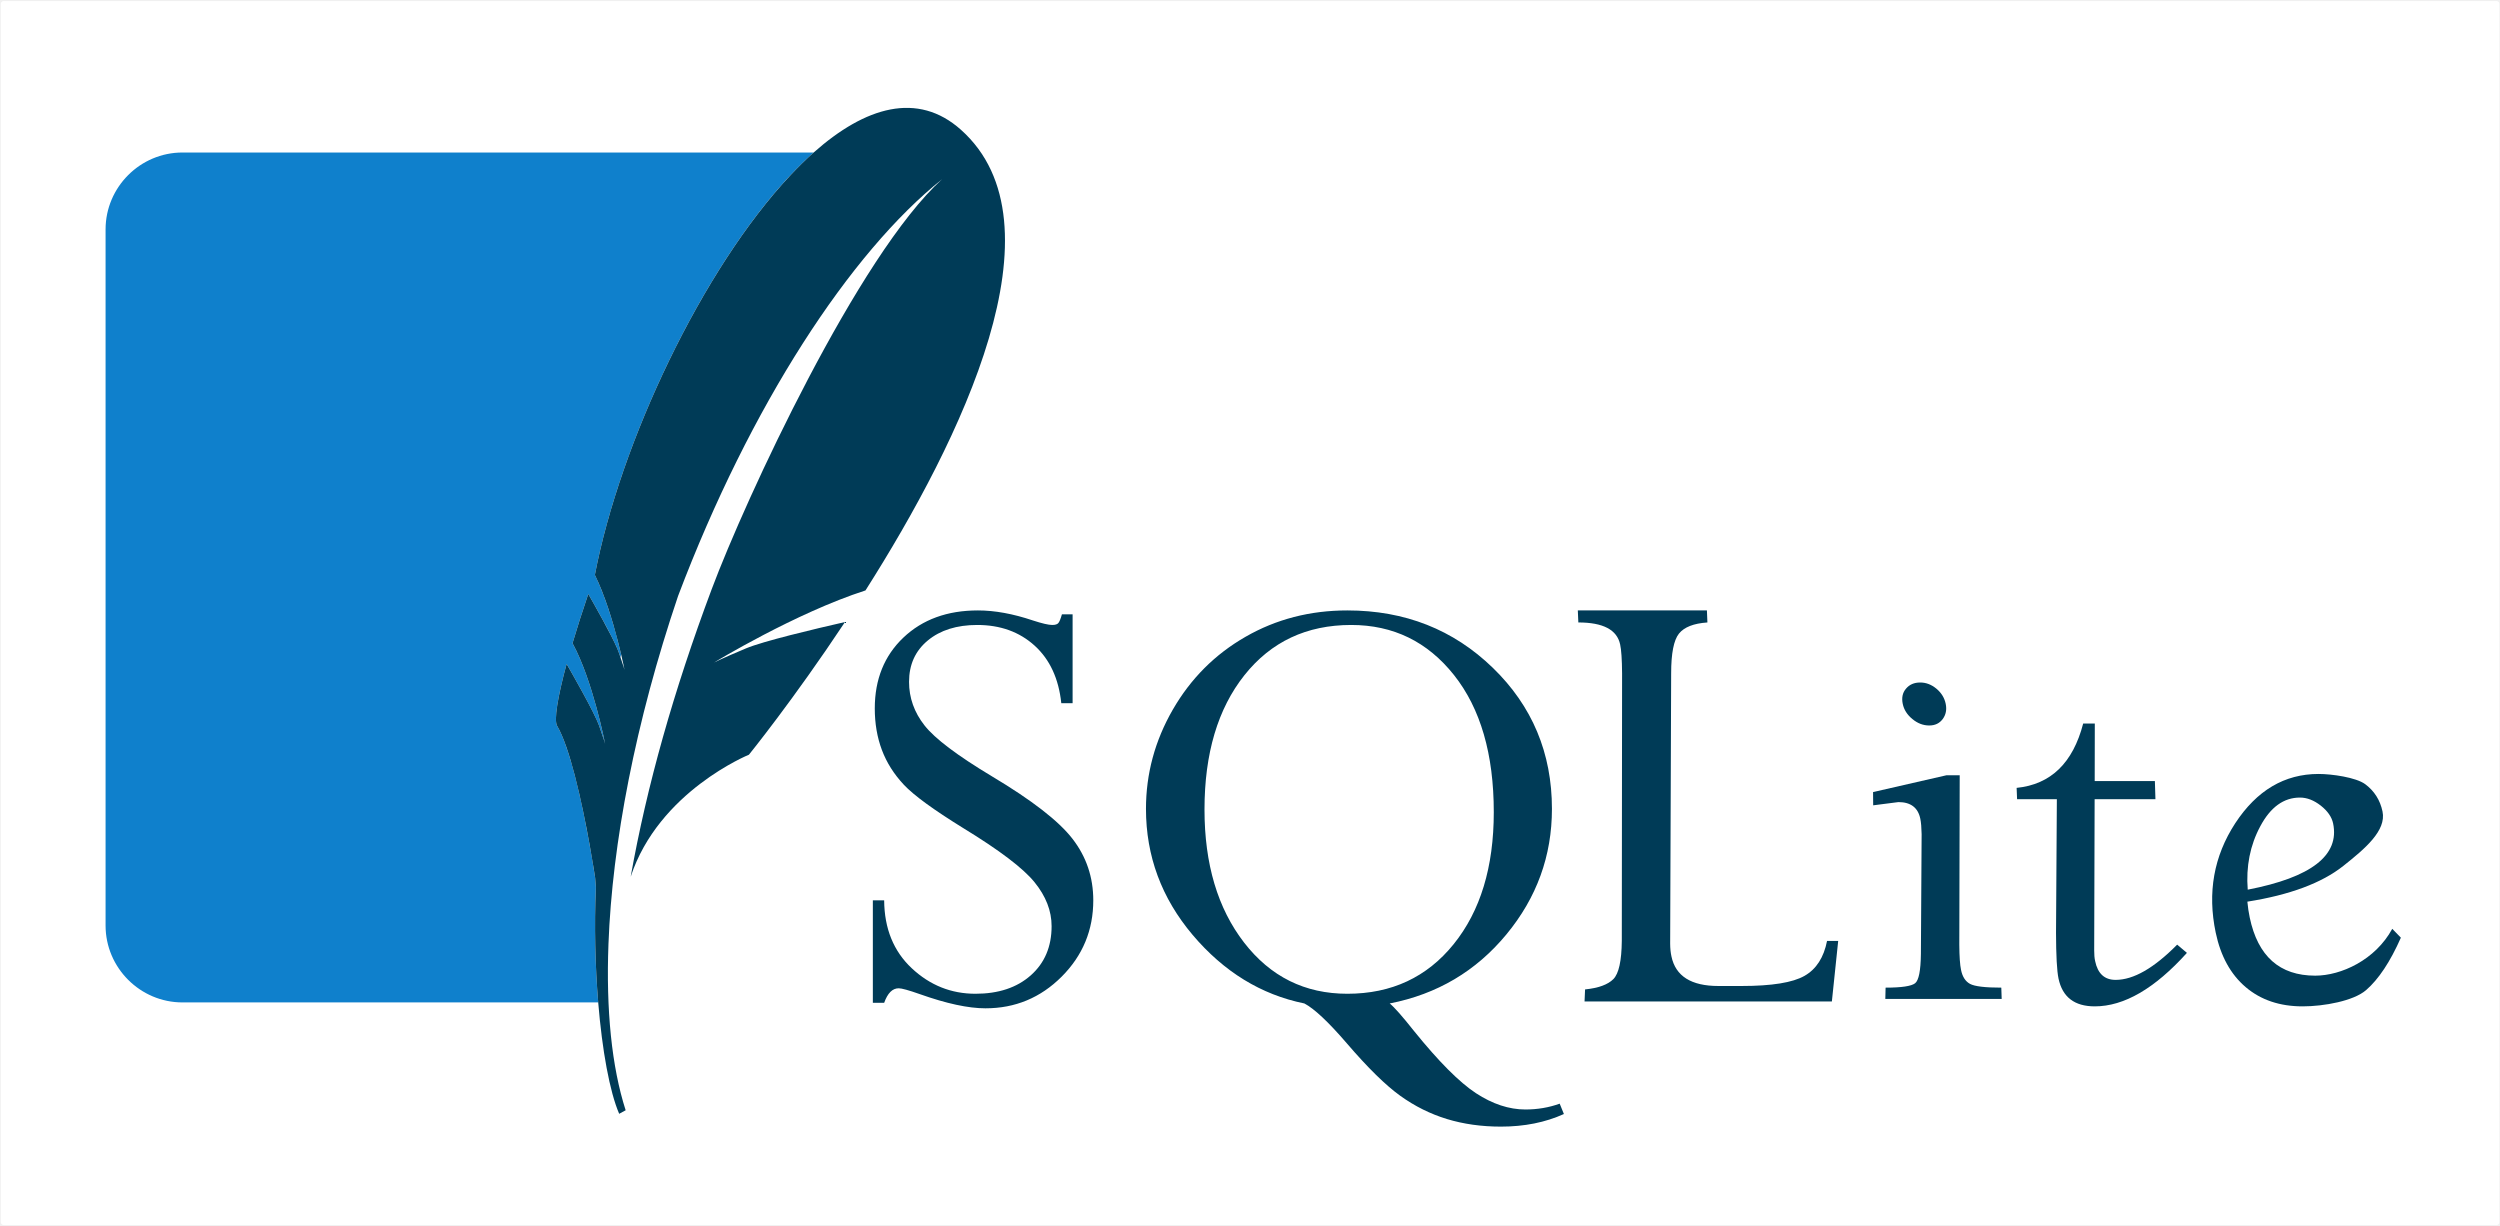
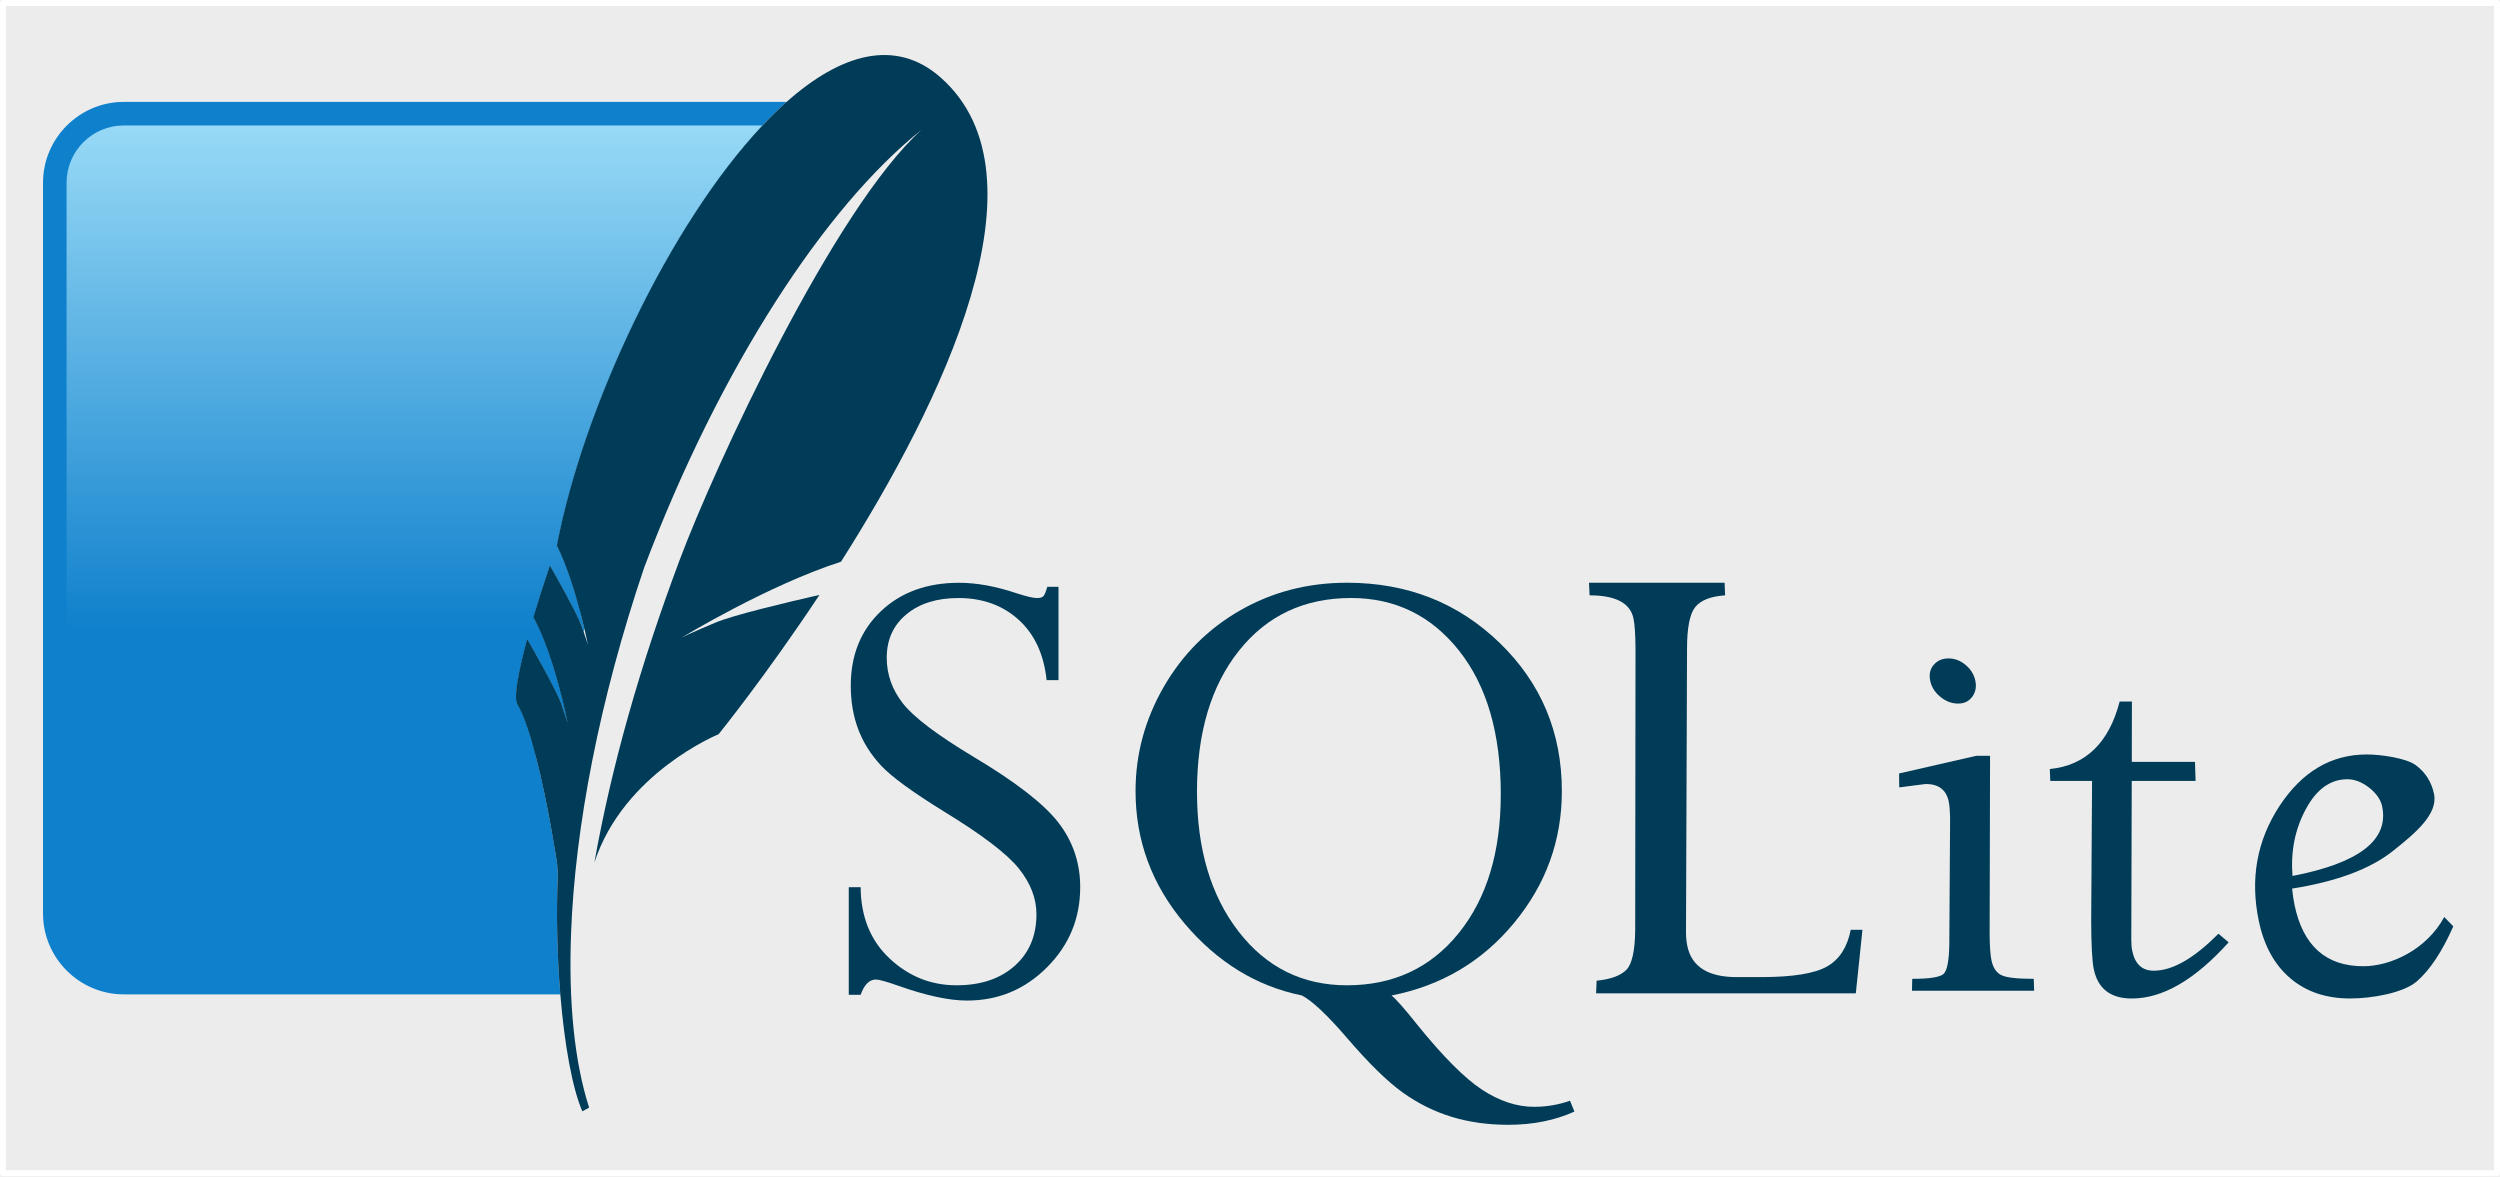
- <svg xmlns="http://www.w3.org/2000/svg" version="1.1" id="svg2" width="11.123cm" height="5.454cm" viewBox="0 0 420.397 206.135">
-   <defs id="defs6">
-     <linearGradient x1="0" y1="0" x2="1" y2="0" gradientUnits="userSpaceOnUse" gradientTransform="matrix(-4.02e-6,-91.8907,-91.8907,4.02e-6,85.8809,161.434)" spreadMethod="pad" id="linearGradient44">
-       <stop style="stop-opacity:1;stop-color:#97d9f6" offset="0" id="stop36" />
-       <stop style="stop-opacity:1;stop-color:#0f80cc" offset="0.662" id="stop38" />
-       <stop style="stop-opacity:1;stop-color:#0f80cc" offset="0.92" id="stop40" />
-       <stop style="stop-opacity:1;stop-color:#0f80cc" offset="1" id="stop42" />
+ <svg xmlns="http://www.w3.org/2000/svg" width="105.924mm" height="49.829mm" viewBox="0 0 105.924 49.829" version="1.1" id="svg470">
+   <defs id="defs467">
+     <clipPath clipPathUnits="userSpaceOnUse" id="clipPath41">
+       <path d="m 994.055,997.609 c 6.725,-11.629 35.115,-61.371 40.815,-77.398 6.42,-18.121 7.77,-23.313 7.77,-23.313 0,0 -15.57,80.114 -41.12,126.862 5.6,18.9 12.29,39.79 19.86,62.12 8.85,-15.53 28.96,-51.2 36.23,-68.1 0.27,3.19 0.54,6.38 0.82,9.54 -6.44,24.75 -16.22,57.15 -28.74,82.54 32.14,167.25 135.59,386.25 247.04,504.48 H 509.602 c -37.883,0 -68.711,-30.82 -68.711,-68.71 V 731.789 c 173.738,66.68 383.23,127.633 563.529,125.02 -6.693,25.812 -14.315,49.152 -22.318,62.679 -4.122,6.981 0.449,35.653 11.953,78.121 z" id="path39" />
+     </clipPath>
+     <linearGradient x1="0" y1="0" x2="1" y2="0" gradientUnits="userSpaceOnUse" gradientTransform="matrix(-4.02e-5,-918.907,-918.907,4.02e-5,858.809,1614.34)" spreadMethod="pad" id="linearGradient51">
+       <stop style="stop-opacity:1;stop-color:#97d9f6" offset="0" id="stop43" />
+       <stop style="stop-opacity:1;stop-color:#0f80cc" offset="0.662" id="stop45" />
+       <stop style="stop-opacity:1;stop-color:#0f80cc" offset="0.92" id="stop47" />
+       <stop style="stop-opacity:1;stop-color:#0f80cc" offset="1" id="stop49" />
    </linearGradient>
-     <clipPath clipPathUnits="userSpaceOnUse" id="clipPath196">
-       <g id="g200">
-         <path d="m 99.406,99.761 c 0.672,-1.163 3.511,-6.137 4.082,-7.74 0.642,-1.812 0.777,-2.331 0.777,-2.331 0,0 -1.557,8.011 -4.112,12.686 0.56,1.89 1.229,3.979 1.986,6.212 0.885,-1.553 2.896,-5.12 3.623,-6.81 0.027,0.319 0.054,0.638 0.082,0.954 -0.644,2.475 -1.622,5.715 -2.874,8.254 3.214,16.725 13.559,38.625 24.704,50.448 H 50.96 c -3.788,0 -6.871,-3.082 -6.871,-6.871 V 73.179 c 17.374,6.668 38.323,12.763 56.353,12.502 -0.669,2.581 -1.431,4.915 -2.232,6.268 -0.412,0.698 0.045,3.565 1.195,7.812 z" id="path198" style="stroke-width:0.1" />
+   </defs>
+   <g id="layer1" transform="translate(-30.32543,-80.0619)">
+     <g id="g614">
+       <rect style="fill:#ececec;stroke:#ffffff;stroke-width:0.25;stroke-linecap:round;stroke-linejoin:round" id="rect366" width="105.674" height="49.579" x="30.45" y="80.187" ry="0" />
+       <g id="g465" transform="translate(-25.2356,20.34018)">
+         <path d="m 79.199,96.73 c -0.02,-0.255 -0.032,-0.42 -0.032,-0.42 0,0 -0.772,-5.206 -1.691,-6.76 -0.145,-0.246 0.016,-1.258 0.422,-2.756 0.237,0.41 1.239,2.165 1.44,2.73 0.226,0.639 0.274,0.822 0.274,0.822 0,0 -0.549,-2.826 -1.451,-4.475 0.198,-0.667 0.434,-1.404 0.701,-2.191 0.341,0.599 1.159,2.049 1.339,2.552 0.036,0.103 0.067,0.191 0.095,0.272 0.009,-0.048 0.018,-0.097 0.026,-0.145 -0.206,-0.876 -0.612,-2.399 -1.167,-3.525 1.231,-6.408 5.43,-14.974 9.735,-18.795 H 60.806 c -1.882,0 -3.422,1.54 -3.422,3.422 v 30.97 c 0,1.882 1.54,3.422 3.422,3.422 h 18.496 c -0.133,-1.614 -0.178,-3.4 -0.104,-5.123" style="fill:#0f80cc;fill-opacity:1;fill-rule:nonzero;stroke:none;stroke-width:0.035" id="path21" />
+         <path d="m 99.934,84.585 h 0.475 v 3.955 h -0.503 c -0.115,-1.093 -0.51,-1.947 -1.186,-2.56 -0.677,-0.613 -1.527,-0.92 -2.553,-0.92 -0.912,0 -1.645,0.23 -2.201,0.69 -0.556,0.46 -0.834,1.073 -0.834,1.841 0,0.709 0.23,1.357 0.69,1.941 0.46,0.585 1.457,1.337 2.992,2.259 1.783,1.064 2.981,1.993 3.595,2.789 0.613,0.796 0.92,1.706 0.92,2.732 0,1.323 -0.468,2.454 -1.406,3.394 -0.939,0.94 -2.069,1.409 -3.389,1.409 -0.766,0 -1.742,-0.211 -2.929,-0.633 -0.488,-0.172 -0.799,-0.258 -0.933,-0.258 -0.278,0 -0.493,0.215 -0.646,0.647 h -0.503 v -4.559 h 0.503 c 0.009,1.256 0.419,2.263 1.227,3.021 0.809,0.757 1.753,1.135 2.834,1.135 1.025,0 1.844,-0.272 2.462,-0.82 0.617,-0.547 0.926,-1.276 0.926,-2.188 0,-0.681 -0.254,-1.333 -0.761,-1.957 -0.507,-0.624 -1.567,-1.428 -3.18,-2.412 -1.314,-0.813 -2.192,-1.452 -2.633,-1.923 -0.441,-0.47 -0.766,-0.986 -0.977,-1.547 -0.211,-0.561 -0.316,-1.178 -0.316,-1.848 0,-1.295 0.425,-2.345 1.273,-3.151 0.848,-0.805 1.953,-1.208 3.314,-1.208 0.748,0 1.563,0.149 2.445,0.446 0.412,0.134 0.7,0.201 0.862,0.201 0.135,0 0.226,-0.029 0.273,-0.086 0.049,-0.058 0.102,-0.187 0.159,-0.388" style="fill:#003b57;fill-opacity:1;fill-rule:nonzero;stroke:none;stroke-width:0.035" id="path23" />
+         <path d="m 119.149,93.386 c 0,-2.58 -0.59,-4.611 -1.77,-6.098 -1.18,-1.486 -2.704,-2.229 -4.574,-2.229 -1.984,0 -3.568,0.746 -4.752,2.236 -1.185,1.491 -1.776,3.483 -1.776,5.976 0,2.426 0.587,4.399 1.761,5.918 1.175,1.519 2.706,2.279 4.595,2.279 1.966,0 3.543,-0.736 4.731,-2.207 1.189,-1.472 1.784,-3.43 1.784,-5.874 z m 2.933,12.972 0.187,0.46 c -0.824,0.374 -1.759,0.561 -2.804,0.561 -0.863,0 -1.664,-0.113 -2.402,-0.338 -0.737,-0.226 -1.431,-0.571 -2.078,-1.036 -0.647,-0.465 -1.436,-1.239 -2.366,-2.322 -0.825,-0.959 -1.458,-1.554 -1.898,-1.784 -1.927,-0.392 -3.582,-1.41 -4.969,-3.048 -1.385,-1.639 -2.078,-3.51 -2.078,-5.609 0,-1.563 0.398,-3.034 1.193,-4.415 0.796,-1.381 1.875,-2.462 3.237,-3.242 1.36,-0.782 2.871,-1.173 4.529,-1.173 2.56,0 4.717,0.851 6.472,2.553 1.754,1.701 2.631,3.794 2.631,6.277 0,2.091 -0.675,3.952 -2.027,5.587 -1.352,1.635 -3.083,2.659 -5.191,3.071 0.202,0.162 0.562,0.57 1.079,1.222 1.1,1.362 2.021,2.286 2.758,2.77 0.739,0.483 1.472,0.725 2.201,0.725 0.537,0 1.046,-0.087 1.525,-0.259" style="fill:#003b57;fill-opacity:1;fill-rule:nonzero;stroke:none;stroke-width:0.035" id="path25" />
+         <path d="m 134.472,99.116 -0.281,2.694 h -11.004 l 0.023,-0.536 c 0.597,-0.061 1.015,-0.214 1.258,-0.459 0.243,-0.246 0.367,-0.811 0.376,-1.7 l 0.013,-11.905 c -0.004,-0.622 -0.035,-1.051 -0.086,-1.284 -0.138,-0.654 -0.756,-0.98 -1.86,-0.98 l -0.024,-0.535 h 5.744 l 0.022,0.535 c -0.612,0.042 -1.032,0.207 -1.266,0.497 -0.232,0.291 -0.347,0.881 -0.347,1.768 l -0.044,12.029 c 0.002,0.205 0.019,0.392 0.057,0.566 0.184,0.878 0.881,1.315 2.088,1.315 h 1.037 c 1.342,0 2.273,-0.151 2.798,-0.452 0.524,-0.299 0.857,-0.818 1,-1.553 h 0.496" style="fill:#003b57;fill-opacity:1;fill-rule:nonzero;stroke:none;stroke-width:0.035" id="path27" />
+         <path d="m 138.121,87.619 c 0.26,0 0.499,0.091 0.72,0.274 0.218,0.182 0.361,0.407 0.415,0.675 0.053,0.26 0.009,0.485 -0.133,0.677 -0.142,0.192 -0.341,0.287 -0.601,0.287 -0.268,0 -0.519,-0.096 -0.75,-0.287 -0.233,-0.192 -0.375,-0.417 -0.428,-0.677 -0.055,-0.268 -0.011,-0.493 0.146,-0.675 0.153,-0.183 0.363,-0.274 0.631,-0.274 z m 1.758,4.128 -0.018,7.535 c 0.003,0.527 0.03,0.901 0.077,1.122 0.061,0.307 0.197,0.515 0.401,0.625 0.208,0.111 0.671,0.166 1.391,0.166 l 0.017,0.503 h -5.177 l 0.012,-0.503 c 0.71,0 1.146,-0.066 1.312,-0.195 0.165,-0.129 0.249,-0.563 0.259,-1.301 l 0.033,-5.335 c -0.006,-0.291 -0.024,-0.519 -0.059,-0.684 -0.102,-0.493 -0.427,-0.741 -0.974,-0.741 l -1.123,0.144 -0.005,-0.59 3.263,-0.747 h 0.592" style="fill:#003b57;fill-opacity:1;fill-rule:nonzero;stroke:none;stroke-width:0.035" id="path29" />
+         <path d="m 148.562,92.005 0.025,0.805 h -2.705 l -0.019,6.729 c 0,0.183 0.011,0.341 0.042,0.476 0.115,0.556 0.419,0.835 0.909,0.835 0.797,0 1.707,-0.522 2.74,-1.568 l 0.434,0.366 c -1.43,1.587 -2.797,2.38 -4.1,2.38 -0.901,0 -1.438,-0.412 -1.613,-1.237 -0.072,-0.344 -0.108,-1.026 -0.111,-2.042 l 0.037,-5.94 h -1.77 l -0.021,-0.503 c 1.518,-0.153 2.505,-1.107 2.961,-2.862 h 0.518 l -0.005,2.559 h 2.678" style="fill:#003b57;fill-opacity:1;fill-rule:nonzero;stroke:none;stroke-width:0.035" id="path31" />
+         <path d="m 152.693,96.836 c 2.83,-0.546 4.094,-1.528 3.799,-2.946 -0.06,-0.289 -0.245,-0.552 -0.547,-0.792 -0.307,-0.24 -0.614,-0.36 -0.929,-0.36 -0.719,0 -1.308,0.424 -1.762,1.273 -0.457,0.849 -0.642,1.791 -0.561,2.825 z m -0.016,0.533 c 0.024,0.249 0.058,0.484 0.104,0.704 0.361,1.725 1.333,2.588 2.914,2.588 1.15,0 2.673,-0.694 3.428,-2.085 l 0.383,0.395 c -0.474,1.072 -0.99,1.849 -1.547,2.332 -0.555,0.483 -1.877,0.724 -2.824,0.724 -1.018,0 -1.862,-0.285 -2.533,-0.855 -0.672,-0.571 -1.114,-1.378 -1.335,-2.423 -0.375,-1.784 -0.084,-3.405 0.869,-4.868 0.958,-1.461 2.191,-2.193 3.706,-2.193 0.596,0 1.665,0.152 2.076,0.454 0.405,0.302 0.664,0.707 0.771,1.215 0.18,0.854 -0.784,1.661 -1.745,2.424 -0.962,0.762 -2.387,1.292 -4.268,1.59" style="fill:#003b57;fill-opacity:1;fill-rule:nonzero;stroke:none;stroke-width:0.035" id="path33" />
+         <g id="g37" clip-path="url(#clipPath41)" transform="matrix(0.03527778,0,0,-0.03527778,42.82856,121.9872)">
+           <path d="m 994.055,997.609 c 6.725,-11.629 35.115,-61.371 40.815,-77.398 6.42,-18.121 7.77,-23.313 7.77,-23.313 0,0 -15.57,80.114 -41.12,126.862 5.6,18.9 12.29,39.79 19.86,62.12 8.85,-15.53 28.96,-51.2 36.23,-68.1 0.27,3.19 0.54,6.38 0.82,9.54 -6.44,24.75 -16.22,57.15 -28.74,82.54 32.14,167.25 135.59,386.25 247.04,504.48 H 509.602 c -37.883,0 -68.711,-30.82 -68.711,-68.71 V 731.789 c 173.738,66.68 383.23,127.633 563.529,125.02 -6.693,25.812 -14.315,49.152 -22.318,62.679 -4.122,6.981 0.449,35.653 11.953,78.121" style="fill:url(#linearGradient51);fill-opacity:1;fill-rule:nonzero;stroke:none" id="path53" />
+         </g>
+         <path d="m 95.439,63.025 c -1.923,-1.715 -4.252,-1.026 -6.55,1.014 -0.341,0.303 -0.682,0.639 -1.02,0.998 -3.932,4.171 -7.581,11.897 -8.715,17.797 0.442,0.896 0.787,2.039 1.014,2.912 0.058,0.224 0.111,0.434 0.153,0.613 0.1,0.423 0.153,0.698 0.153,0.698 0,0 -0.035,-0.133 -0.18,-0.553 -0.028,-0.08 -0.058,-0.168 -0.095,-0.272 -0.016,-0.043 -0.037,-0.095 -0.061,-0.15 -0.256,-0.596 -0.966,-1.855 -1.278,-2.402 -0.267,0.788 -0.503,1.525 -0.701,2.191 0.901,1.649 1.451,4.475 1.451,4.475 0,0 -0.048,-0.183 -0.274,-0.822 -0.201,-0.565 -1.203,-2.32 -1.44,-2.73 -0.406,1.498 -0.567,2.51 -0.422,2.756 0.282,0.477 0.551,1.301 0.787,2.211 0.533,2.051 0.904,4.549 0.904,4.549 0,0 0.012,0.165 0.032,0.42 -0.074,1.723 -0.03,3.509 0.104,5.123 0.177,2.137 0.509,3.973 0.933,4.955 l 0.288,-0.157 c -0.623,-1.936 -0.876,-4.473 -0.765,-7.398 0.168,-4.472 1.197,-9.865 3.098,-15.486 3.212,-8.485 7.669,-15.293 11.749,-18.544 -3.718,3.358 -8.75,14.226 -10.256,18.251 -1.687,4.507 -2.882,8.737 -3.602,12.789 1.243,-3.799 5.261,-5.432 5.261,-5.432 0,0 1.971,-2.431 4.274,-5.903 -1.38,0.315 -3.645,0.853 -4.404,1.172 -1.119,0.47 -1.421,0.63 -1.421,0.63 0,0 3.626,-2.208 6.737,-3.208 4.278,-6.738 8.939,-16.31 4.245,-20.497" style="fill:#003b57;fill-opacity:1;fill-rule:nonzero;stroke:none;stroke-width:0.035" id="path55" />
      </g>
-     </clipPath>
-   </defs>
-   <g id="g10" transform="matrix(1.333333,0,0,-1.333333,0,281.7333)">
-     <rect style="fill:#ffffff;stroke:#ffffff;stroke-width:0.709;stroke-linecap:round;stroke-linejoin:round" id="rect358" width="314.41" height="153.658" x="0.458" y="-210.812" transform="scale(1,-1)" ry="1.931" rx="0" />
-     <g id="g211" transform="translate(-27.94513,27.80186)">
-       <path d="m 103.096,71.596 c -0.057,0.722 -0.091,1.191 -0.091,1.191 0,0 -2.189,14.758 -4.795,19.162 -0.412,0.698 0.045,3.565 1.195,7.812 0.672,-1.163 3.511,-6.137 4.082,-7.74 0.642,-1.812 0.777,-2.331 0.777,-2.331 0,0 -1.557,8.011 -4.112,12.686 0.56,1.89 1.229,3.979 1.986,6.212 0.968,-1.698 3.285,-5.809 3.795,-7.235 0.103,-0.293 0.19,-0.542 0.268,-0.77 0.025,0.137 0.05,0.274 0.075,0.411 -0.585,2.482 -1.734,6.801 -3.307,9.992 3.49,18.165 15.393,42.445 27.596,53.278 H 50.96 c -5.335,0 -9.7,-4.366 -9.7,-9.701 V 66.774 c 0,-5.335 4.365,-9.7 9.7,-9.7 H 103.39 c -0.378,4.576 -0.504,9.639 -0.294,14.522" style="fill:#0f80cc;fill-opacity:1;fill-rule:nonzero;stroke:none;stroke-width:0.1" id="path14" />
-       <path d="m 161.875,106.023 h 1.346 V 94.812 h -1.426 c -0.326,3.099 -1.447,5.518 -3.363,7.258 -1.918,1.737 -4.328,2.608 -7.236,2.608 -2.584,0 -4.662,-0.653 -6.238,-1.957 -1.576,-1.303 -2.364,-3.043 -2.364,-5.218 0,-2.011 0.652,-3.845 1.957,-5.502 1.303,-1.659 4.131,-3.79 8.48,-6.403 5.054,-3.016 8.451,-5.649 10.19,-7.907 1.739,-2.255 2.608,-4.837 2.608,-7.745 0,-3.75 -1.327,-6.957 -3.985,-9.62 -2.662,-2.664 -5.865,-3.995 -9.608,-3.995 -2.172,0 -4.939,0.598 -8.304,1.795 -1.383,0.489 -2.266,0.731 -2.645,0.731 -0.788,0 -1.397,-0.61 -1.832,-1.834 h -1.427 v 12.923 h 1.427 c 0.026,-3.561 1.187,-6.414 3.479,-8.562 2.292,-2.145 4.97,-3.218 8.034,-3.218 2.905,0 5.228,0.772 6.98,2.324 1.749,1.551 2.624,3.617 2.624,6.202 0,1.931 -0.72,3.78 -2.157,5.547 -1.436,1.769 -4.443,4.047 -9.015,6.838 -3.726,2.304 -6.214,4.117 -7.463,5.451 -1.249,1.333 -2.172,2.794 -2.769,4.386 -0.597,1.589 -0.896,3.338 -0.896,5.24 0,3.67 1.204,6.648 3.609,8.933 2.405,2.283 5.537,3.425 9.395,3.425 2.12,0 4.431,-0.421 6.931,-1.263 1.167,-0.381 1.983,-0.571 2.444,-0.571 0.383,0 0.64,0.081 0.774,0.244 0.138,0.164 0.288,0.53 0.45,1.101" style="fill:#003b57;fill-opacity:1;fill-rule:nonzero;stroke:none;stroke-width:0.1" id="path16" />
-       <path d="m 216.34,81.075 c 0,7.312 -1.673,13.072 -5.016,17.285 -3.344,4.212 -7.664,6.318 -12.966,6.318 -5.625,0 -10.114,-2.115 -13.47,-6.338 -3.358,-4.228 -5.033,-9.873 -5.033,-16.939 0,-6.876 1.664,-12.469 4.992,-16.776 3.331,-4.307 7.671,-6.459 13.024,-6.459 5.572,0 10.042,2.085 13.411,6.257 3.369,4.173 5.058,9.723 5.058,16.652 z M 224.653,44.305 225.182,43 c -2.336,-1.06 -4.985,-1.59 -7.947,-1.59 -2.446,0 -4.717,0.321 -6.809,0.958 -2.09,0.64 -4.057,1.617 -5.889,2.936 -1.834,1.318 -4.071,3.513 -6.707,6.582 -2.339,2.719 -4.132,4.406 -5.381,5.057 -5.463,1.112 -10.155,3.996 -14.084,8.64 -3.927,4.647 -5.891,9.949 -5.891,15.9 0,4.43 1.128,8.6 3.383,12.514 2.256,3.914 5.314,6.978 9.176,9.191 3.856,2.217 8.137,3.324 12.838,3.324 7.257,0 13.371,-2.413 18.346,-7.236 4.971,-4.822 7.457,-10.755 7.457,-17.793 0,-5.927 -1.914,-11.202 -5.746,-15.836 -3.833,-4.636 -8.739,-7.537 -14.716,-8.704 0.572,-0.458 1.594,-1.615 3.06,-3.465 3.119,-3.861 5.728,-6.48 7.819,-7.852 2.094,-1.368 4.173,-2.056 6.24,-2.056 1.523,0 2.966,0.246 4.322,0.735" style="fill:#003b57;fill-opacity:1;fill-rule:nonzero;stroke:none;stroke-width:0.1" id="path18" />
-       <path d="m 259.776,64.831 -0.797,-7.638 h -31.192 l 0.066,1.52 c 1.691,0.173 2.876,0.607 3.567,1.3 0.69,0.698 1.039,2.299 1.065,4.818 l 0.036,33.745 c -0.012,1.763 -0.098,2.978 -0.244,3.641 -0.392,1.853 -2.142,2.778 -5.272,2.778 l -0.067,1.517 h 16.282 l 0.062,-1.517 c -1.736,-0.118 -2.924,-0.586 -3.589,-1.408 -0.658,-0.825 -0.984,-2.496 -0.983,-5.011 l -0.125,-34.098 c 0.005,-0.58 0.054,-1.111 0.162,-1.603 0.523,-2.488 2.496,-3.729 5.918,-3.729 h 2.939 c 3.803,0 6.442,0.428 7.931,1.282 1.485,0.848 2.429,2.319 2.836,4.403 h 1.405" style="fill:#003b57;fill-opacity:1;fill-rule:nonzero;stroke:none;stroke-width:0.1" id="path20" />
-       <path d="m 270.119,97.422 c 0.736,0 1.414,-0.258 2.04,-0.776 0.619,-0.516 1.022,-1.154 1.177,-1.913 0.151,-0.736 0.026,-1.375 -0.377,-1.918 -0.403,-0.543 -0.967,-0.814 -1.703,-0.814 -0.761,0 -1.47,0.271 -2.126,0.814 -0.66,0.543 -1.064,1.182 -1.214,1.918 -0.155,0.759 -0.03,1.397 0.414,1.913 0.434,0.518 1.028,0.776 1.789,0.776 z m 4.982,-11.701 -0.05,-21.36 c 0.009,-1.493 0.085,-2.554 0.218,-3.181 0.172,-0.87 0.558,-1.459 1.137,-1.771 0.589,-0.314 1.903,-0.471 3.942,-0.471 l 0.047,-1.426 H 265.72 l 0.035,1.426 c 2.012,0 3.248,0.186 3.719,0.552 0.467,0.365 0.707,1.596 0.733,3.689 l 0.092,15.123 c -0.017,0.825 -0.069,1.47 -0.166,1.938 -0.288,1.398 -1.21,2.099 -2.76,2.099 l -3.184,-0.407 -0.015,1.671 9.25,2.118 h 1.677" style="fill:#003b57;fill-opacity:1;fill-rule:nonzero;stroke:none;stroke-width:0.1" id="path22" />
-       <path d="m 299.717,84.989 0.07,-2.282 h -7.669 l -0.055,-19.074 c 0,-0.52 0.031,-0.967 0.12,-1.35 0.325,-1.576 1.189,-2.366 2.578,-2.366 2.26,0 4.839,1.481 7.766,4.444 l 1.231,-1.038 c -4.054,-4.499 -7.928,-6.747 -11.623,-6.747 -2.554,0 -4.077,1.169 -4.572,3.506 -0.204,0.976 -0.306,2.907 -0.314,5.788 l 0.105,16.837 h -5.016 l -0.058,1.425 c 4.304,0.434 7.1,3.138 8.393,8.112 h 1.467 l -0.013,-7.255 h 7.59" style="fill:#003b57;fill-opacity:1;fill-rule:nonzero;stroke:none;stroke-width:0.1" id="path24" />
-       <path d="m 311.427,71.294 c 8.022,1.549 11.606,4.331 10.769,8.352 -0.171,0.819 -0.694,1.566 -1.551,2.244 -0.869,0.68 -1.741,1.02 -2.634,1.02 -2.039,0 -3.708,-1.203 -4.994,-3.607 -1.296,-2.406 -1.819,-5.077 -1.59,-8.009 z m -0.046,-1.512 c 0.068,-0.705 0.163,-1.372 0.296,-1.996 1.023,-4.891 3.778,-7.337 8.26,-7.337 3.26,0 7.576,1.968 9.718,5.909 l 1.086,-1.12 c -1.343,-3.038 -2.806,-5.24 -4.384,-6.609 -1.574,-1.37 -5.32,-2.053 -8.006,-2.053 -2.885,0 -5.277,0.808 -7.179,2.425 -1.905,1.618 -3.158,3.907 -3.783,6.869 -1.062,5.056 -0.239,9.652 2.462,13.8 2.715,4.141 6.212,6.217 10.505,6.217 1.689,0 4.72,-0.431 5.884,-1.286 1.149,-0.855 1.882,-2.004 2.186,-3.443 0.511,-2.421 -2.221,-4.708 -4.946,-6.87 -2.727,-2.161 -6.767,-3.662 -12.099,-4.506" style="fill:#003b57;fill-opacity:1;fill-rule:nonzero;stroke:none;stroke-width:0.1" id="path26" />
-       <path d="m 99.406,99.761 c 0.672,-1.163 3.511,-6.137 4.082,-7.74 0.642,-1.812 0.777,-2.331 0.777,-2.331 0,0 -1.557,8.011 -4.112,12.686 0.56,1.89 1.229,3.979 1.986,6.212 0.885,-1.553 2.896,-5.12 3.623,-6.81 0.027,0.319 0.054,0.638 0.082,0.954 -0.644,2.475 -1.622,5.715 -2.874,8.254 3.214,16.725 13.559,38.625 24.704,50.448 H 50.96 c -3.788,0 -6.871,-3.082 -6.871,-6.871 V 73.179 c 17.374,6.668 38.323,12.763 56.353,12.502 -0.669,2.581 -1.431,4.915 -2.232,6.268 -0.412,0.698 0.045,3.565 1.195,7.812" style="fill:url(#linearGradient44);fill-opacity:1;fill-rule:nonzero;stroke:none;stroke-width:0.1" id="path46" clip-path="url(#clipPath196)" />
-       <path d="m 149.133,167.137 c -5.452,4.862 -12.053,2.909 -18.568,-2.873 -0.967,-0.859 -1.932,-1.812 -2.892,-2.83 -11.145,-11.823 -21.49,-33.723 -24.704,-50.448 1.252,-2.539 2.23,-5.779 2.874,-8.254 0.165,-0.635 0.314,-1.231 0.433,-1.738 0.283,-1.2 0.435,-1.978 0.435,-1.978 0,0 -0.1,0.378 -0.51,1.567 -0.078,0.228 -0.165,0.477 -0.268,0.77 -0.044,0.121 -0.105,0.268 -0.172,0.425 -0.727,1.69 -2.738,5.257 -3.623,6.81 -0.757,-2.233 -1.426,-4.322 -1.986,-6.212 2.555,-4.675 4.112,-12.686 4.112,-12.686 0,0 -0.135,0.519 -0.777,2.331 -0.57,1.603 -3.409,6.577 -4.082,7.74 -1.15,-4.247 -1.607,-7.114 -1.195,-7.812 0.8,-1.353 1.562,-3.687 2.232,-6.268 1.512,-5.815 2.563,-12.894 2.563,-12.894 0,0 0.034,-0.469 0.091,-1.191 -0.21,-4.883 -0.084,-9.946 0.294,-14.522 0.501,-6.058 1.444,-11.262 2.646,-14.047 l 0.816,0.445 c -1.765,5.487 -2.482,12.678 -2.168,20.971 0.475,12.676 3.392,27.963 8.782,43.896 9.106,24.052 21.74,43.35 33.303,52.566 -10.539,-9.518 -24.803,-40.327 -29.073,-51.736 -4.781,-12.776 -8.169,-24.765 -10.211,-36.252 3.523,10.769 14.914,15.398 14.914,15.398 0,0 5.587,6.89 12.116,16.734 -3.911,-0.892 -10.333,-2.419 -12.484,-3.323 -3.173,-1.331 -4.028,-1.785 -4.028,-1.785 0,0 10.278,6.259 19.096,9.093 12.127,19.1 25.339,46.234 12.034,58.103" style="fill:#003b57;fill-opacity:1;fill-rule:nonzero;stroke:none;stroke-width:0.1" id="path48" />
    </g>
  </g>
</svg>
